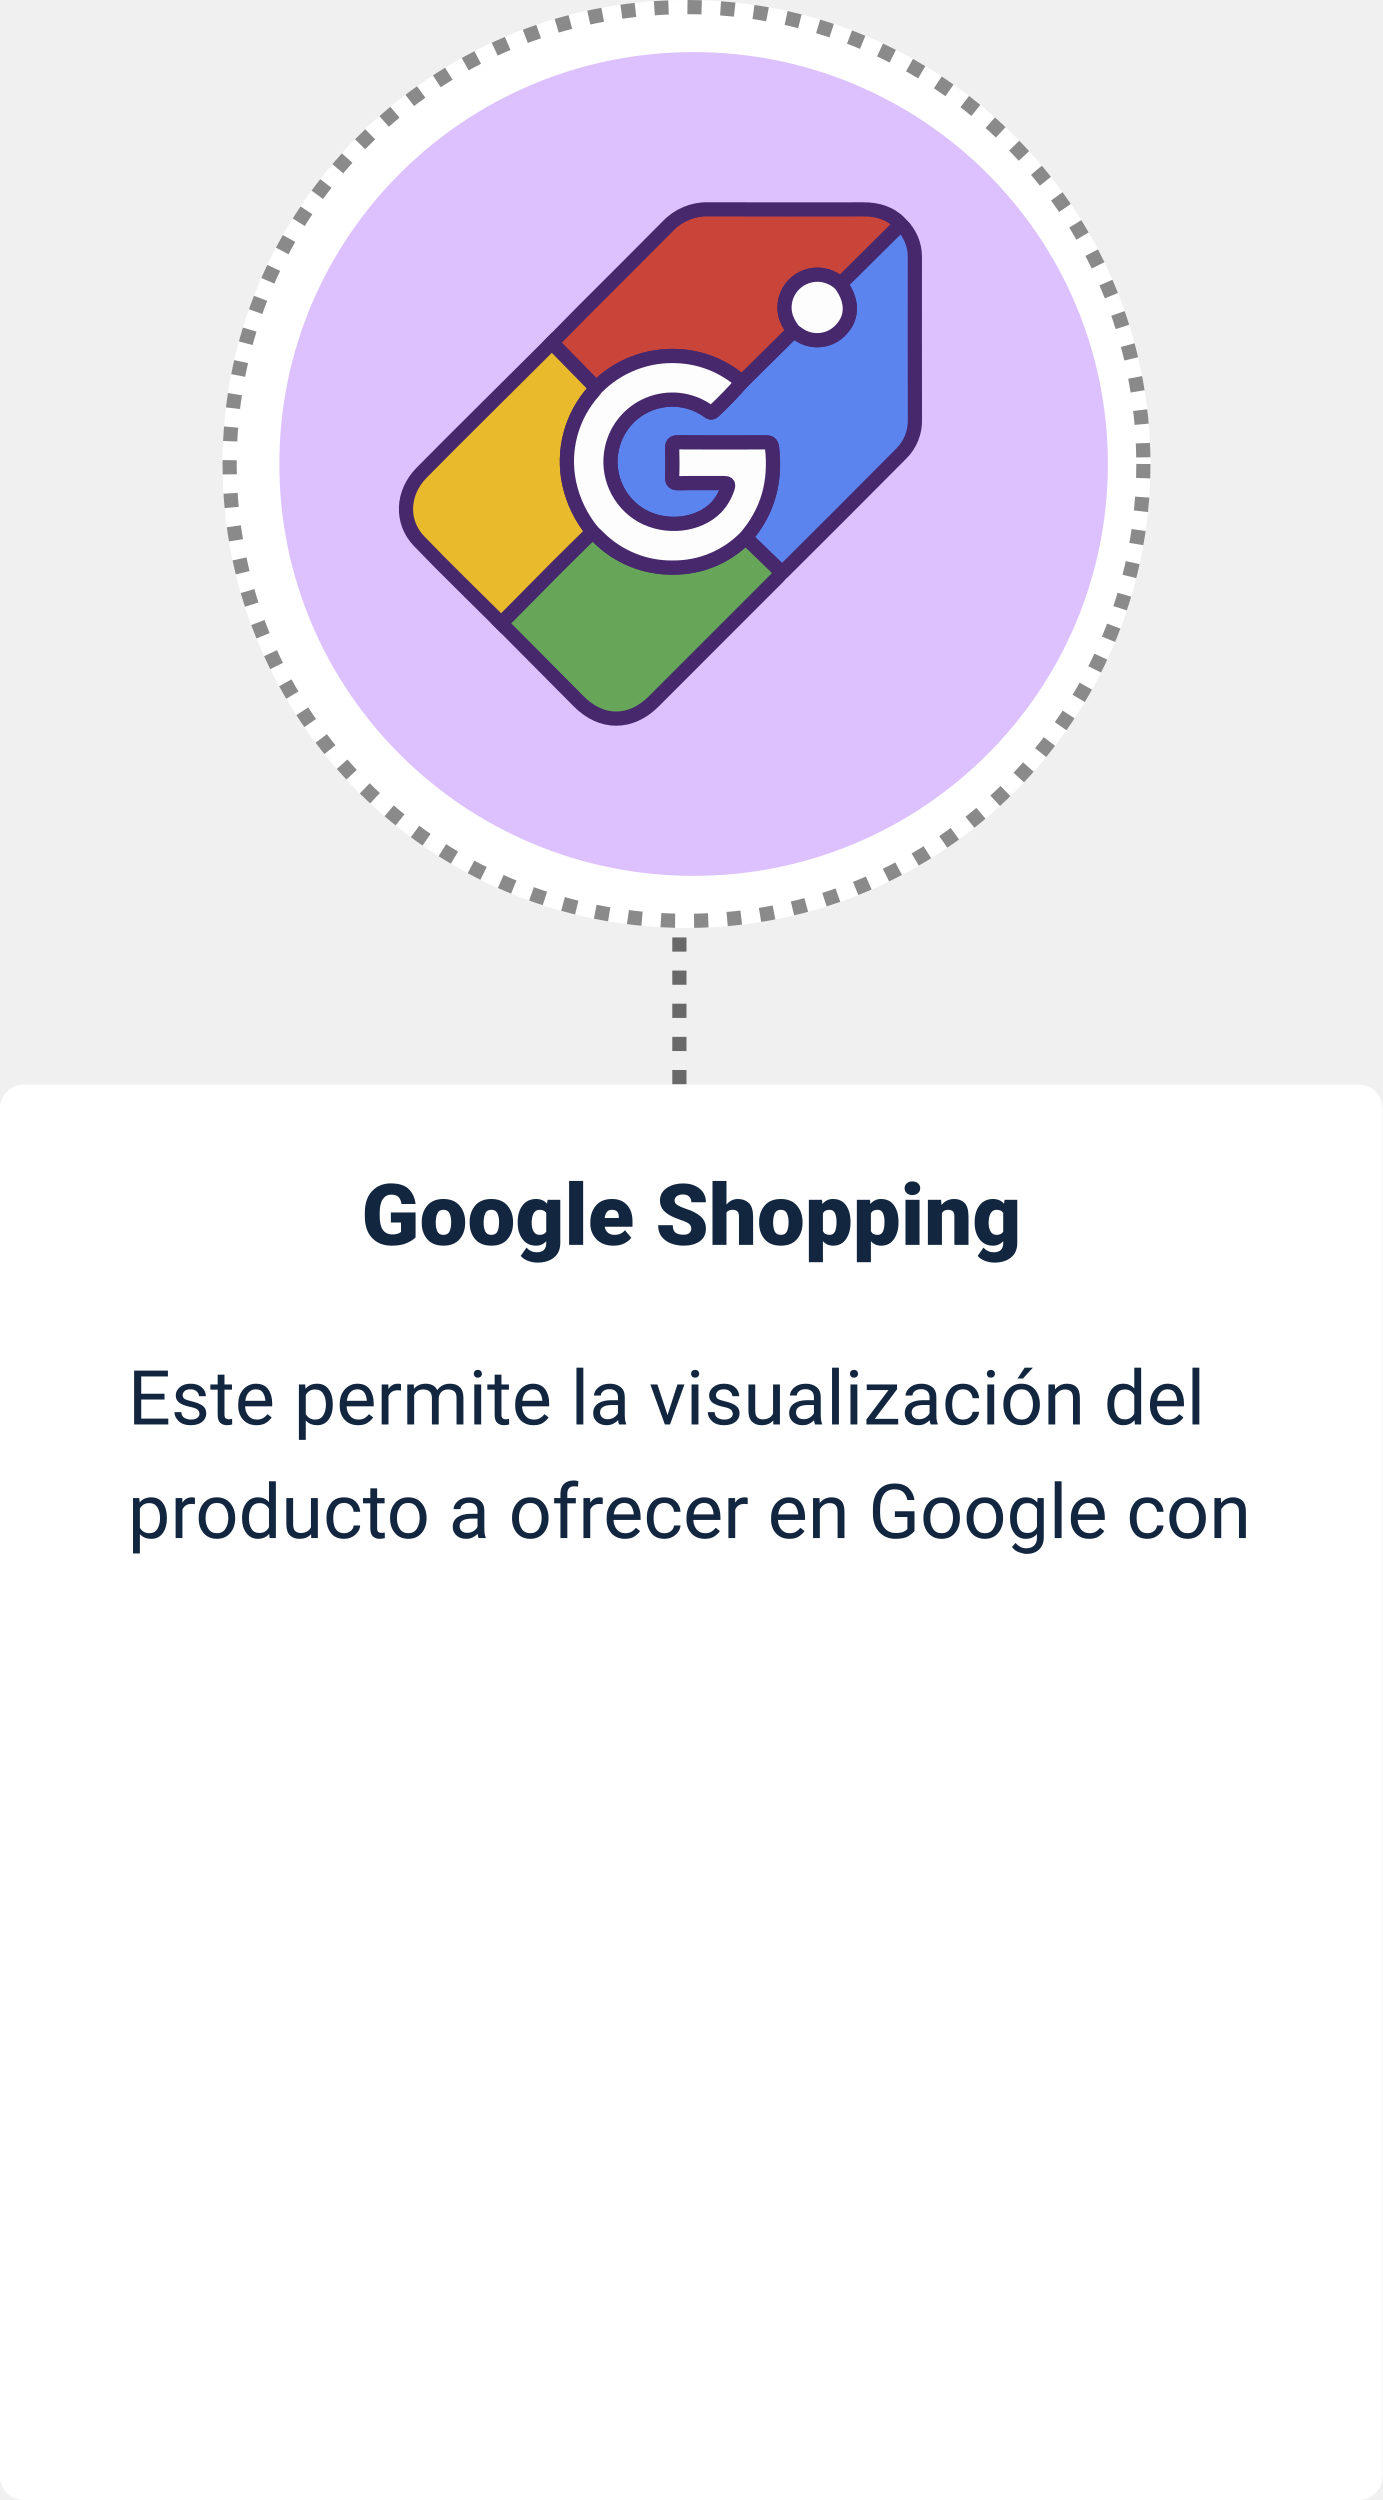
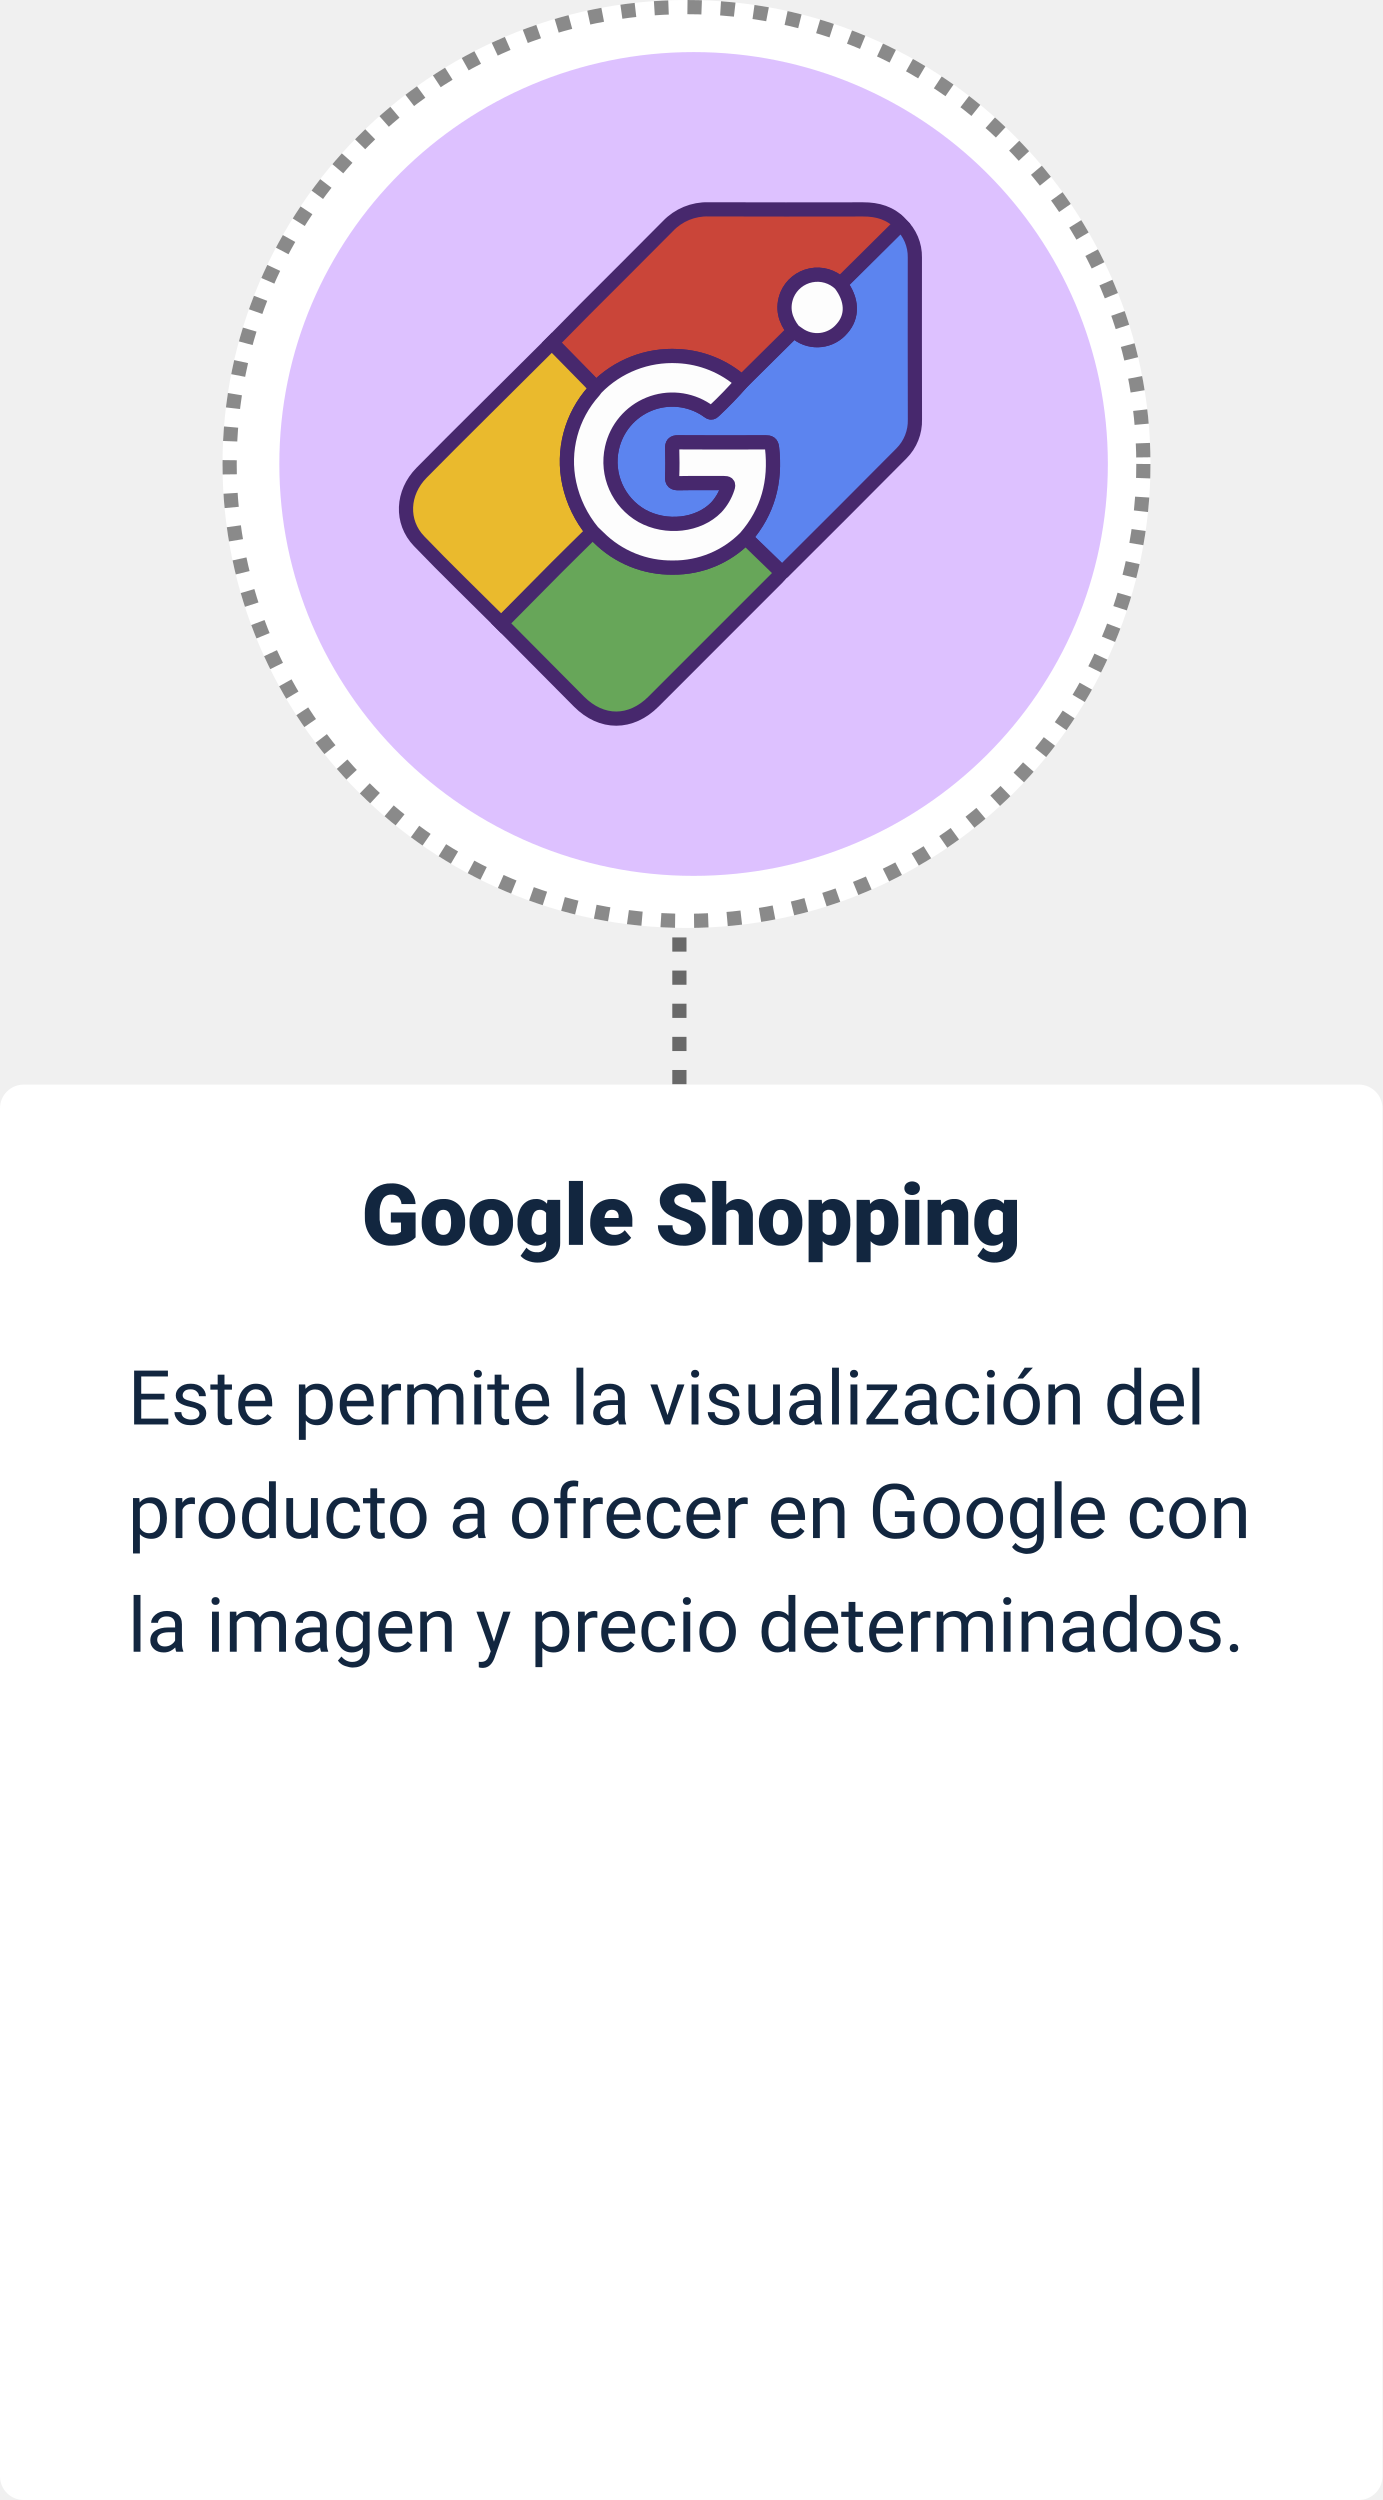
<svg xmlns="http://www.w3.org/2000/svg" width="292" height="528.043" viewBox="0 0 292 528.043">
-   <g id="Grupo_68159" data-name="Grupo 68159" transform="translate(-342 -6794.785)">
+   <g id="Grupo_68156" data-name="Grupo 68156" transform="translate(-342 -6794.785)">
    <g id="Elipse_4704" data-name="Elipse 4704" transform="translate(389 6794.785)" fill="#fff" stroke="#8a8a8a" stroke-width="3" stroke-dasharray="3 4">
      <circle cx="98" cy="98" r="98" stroke="none" />
      <circle cx="98" cy="98" r="96.5" fill="none" />
    </g>
    <ellipse id="Elipse_4705" data-name="Elipse 4705" cx="87.5" cy="87" rx="87.5" ry="87" transform="translate(401 6805.785)" fill="#bb83ff" opacity="0.5" />
    <rect id="Rectángulo_6400" data-name="Rectángulo 6400" width="292" height="298.957" rx="5" transform="translate(342 7023.871)" fill="#fff" />
-     <text id="Google_Shopping_" data-name="Google Shopping " transform="translate(391 7038.721)" fill="#12263f" font-size="18" font-family="Roboto-Black, Roboto" font-weight="800">
-       <tspan x="27.338" y="19">Google Shopping</tspan>
-     </text>
+     <path id="Trazado_113697" data-name="Trazado 113697" d="M38.781,17.418A4.96,4.96,0,0,1,36.7,18.692a8.984,8.984,0,0,1-3.006.483,5.36,5.36,0,0,1-4.017-1.538,6.226,6.226,0,0,1-1.608-4.28l-.009-1.107a7.637,7.637,0,0,1,.668-3.3,4.96,4.96,0,0,1,1.912-2.171,5.407,5.407,0,0,1,2.878-.76A5.669,5.669,0,0,1,37.23,7.113a4.637,4.637,0,0,1,1.542,3.265H35.8a2.426,2.426,0,0,0-.686-1.529,2.212,2.212,0,0,0-1.494-.457,2.013,2.013,0,0,0-1.793.984,5.256,5.256,0,0,0-.642,2.813v.773a5.145,5.145,0,0,0,.655,2.878A2.316,2.316,0,0,0,33.9,16.8a2.592,2.592,0,0,0,1.793-.536V14.28H33.552V12.162h5.229Zm1.283-3.261a5.613,5.613,0,0,1,.554-2.536,3.96,3.96,0,0,1,1.591-1.709,4.791,4.791,0,0,1,2.435-.6,4.373,4.373,0,0,1,3.366,1.323,5.076,5.076,0,0,1,1.23,3.6v.105a4.925,4.925,0,0,1-1.235,3.529,4.384,4.384,0,0,1-3.344,1.305A4.434,4.434,0,0,1,41.4,17.958a4.761,4.761,0,0,1-1.327-3.3Zm2.962.185a3.538,3.538,0,0,0,.413,1.934,1.376,1.376,0,0,0,1.222.615q1.582,0,1.617-2.435v-.3q0-2.558-1.635-2.558-1.485,0-1.608,2.206Zm7.146-.185a5.613,5.613,0,0,1,.554-2.536,3.96,3.96,0,0,1,1.591-1.709,4.791,4.791,0,0,1,2.435-.6,4.373,4.373,0,0,1,3.366,1.323,5.076,5.076,0,0,1,1.23,3.6v.105a4.925,4.925,0,0,1-1.235,3.529,4.384,4.384,0,0,1-3.344,1.305,4.434,4.434,0,0,1-3.261-1.217,4.761,4.761,0,0,1-1.327-3.3Zm2.962.185a3.538,3.538,0,0,0,.413,1.934,1.376,1.376,0,0,0,1.222.615q1.582,0,1.617-2.435v-.3q0-2.558-1.635-2.558-1.485,0-1.608,2.206Zm7.172-.167a6.421,6.421,0,0,1,.475-2.549,3.821,3.821,0,0,1,1.362-1.709,3.591,3.591,0,0,1,2.065-.6,2.855,2.855,0,0,1,2.32,1l.105-.826h2.689V18.64a4.009,4.009,0,0,1-.584,2.184,3.75,3.75,0,0,1-1.692,1.424,6.219,6.219,0,0,1-2.566.5,5.365,5.365,0,0,1-2.026-.4,3.657,3.657,0,0,1-1.5-1.028L62.2,19.58a2.716,2.716,0,0,0,2.18.976,1.764,1.764,0,0,0,1.969-2.021v-.3a2.781,2.781,0,0,1-2.153.94,3.437,3.437,0,0,1-2.812-1.332,5.517,5.517,0,0,1-1.072-3.564Zm2.971.185a3.383,3.383,0,0,0,.439,1.85,1.387,1.387,0,0,0,1.23.681,1.573,1.573,0,0,0,1.4-.642v-4a1.534,1.534,0,0,0-1.38-.65,1.4,1.4,0,0,0-1.239.708A3.858,3.858,0,0,0,63.276,14.359ZM74.131,19H71.16V5.5h2.971Zm6.425.176a4.889,4.889,0,0,1-3.542-1.305,4.507,4.507,0,0,1-1.354-3.4v-.246a5.84,5.84,0,0,1,.541-2.575,3.955,3.955,0,0,1,1.578-1.727,4.763,4.763,0,0,1,2.461-.611A4.117,4.117,0,0,1,83.4,10.558a4.887,4.887,0,0,1,1.16,3.467v1.151H78.675a2.135,2.135,0,0,0,.694,1.257,2.066,2.066,0,0,0,1.389.457,2.662,2.662,0,0,0,2.2-.984l1.354,1.6a3.784,3.784,0,0,1-1.569,1.217A5.3,5.3,0,0,1,80.556,19.176ZM80.222,11.6q-1.3,0-1.547,1.723h2.988v-.229a1.467,1.467,0,0,0-.36-1.1A1.434,1.434,0,0,0,80.222,11.6Zm16.752,4a1.268,1.268,0,0,0-.479-1.055,5.954,5.954,0,0,0-1.683-.782,16.147,16.147,0,0,1-1.969-.782q-2.487-1.222-2.487-3.357a3.011,3.011,0,0,1,.62-1.876A4.008,4.008,0,0,1,92.729,6.48a6.823,6.823,0,0,1,2.549-.453,5.969,5.969,0,0,1,2.474.492,3.917,3.917,0,0,1,1.7,1.4A3.661,3.661,0,0,1,100.059,10H96.982A1.547,1.547,0,0,0,96.5,8.787a1.867,1.867,0,0,0-1.3-.431,2.106,2.106,0,0,0-1.305.365,1.074,1.074,0,0,0,.048,1.819,6.65,6.65,0,0,0,1.854.826,11.36,11.36,0,0,1,2.18.918,3.663,3.663,0,0,1,2.074,3.3,3.125,3.125,0,0,1-1.266,2.637,5.629,5.629,0,0,1-3.472.958,6.888,6.888,0,0,1-2.817-.558,4.247,4.247,0,0,1-1.9-1.529,3.985,3.985,0,0,1-.637-2.237h3.094a1.963,1.963,0,0,0,.532,1.516,2.513,2.513,0,0,0,1.727.488,1.985,1.985,0,0,0,1.208-.33A1.088,1.088,0,0,0,96.974,15.6ZM104.4,10.51a3.251,3.251,0,0,1,4.8-.264A4.186,4.186,0,0,1,110.017,13v6h-2.971V13.067a1.674,1.674,0,0,0-.308-1.112,1.322,1.322,0,0,0-1.046-.356,1.424,1.424,0,0,0-1.292.58V19h-2.962V5.5H104.4Zm6.891,3.647a5.613,5.613,0,0,1,.554-2.536,3.96,3.96,0,0,1,1.591-1.709,4.791,4.791,0,0,1,2.435-.6,4.373,4.373,0,0,1,3.366,1.323,5.076,5.076,0,0,1,1.23,3.6v.105a4.925,4.925,0,0,1-1.235,3.529,4.384,4.384,0,0,1-3.344,1.305,4.434,4.434,0,0,1-3.261-1.217,4.761,4.761,0,0,1-1.327-3.3Zm2.962.185a3.538,3.538,0,0,0,.413,1.934,1.376,1.376,0,0,0,1.222.615q1.582,0,1.617-2.435v-.3q0-2.558-1.635-2.558-1.485,0-1.608,2.206Zm16.348-.026a5.735,5.735,0,0,1-1,3.538,3.2,3.2,0,0,1-2.694,1.323,2.742,2.742,0,0,1-2.153-.958v4.438h-2.962V9.49h2.769l.088.879a2.742,2.742,0,0,1,2.241-1.055,3.224,3.224,0,0,1,2.733,1.3,5.805,5.805,0,0,1,.976,3.564Zm-2.962-.185q0-2.531-1.477-2.531a1.394,1.394,0,0,0-1.406.756V16.1a1.439,1.439,0,0,0,1.424.791q1.415,0,1.459-2.443Zm13.1.185a5.735,5.735,0,0,1-1,3.538,3.2,3.2,0,0,1-2.694,1.323,2.742,2.742,0,0,1-2.153-.958v4.438h-2.962V9.49H134.7l.088.879a2.742,2.742,0,0,1,2.241-1.055,3.224,3.224,0,0,1,2.733,1.3,5.805,5.805,0,0,1,.976,3.564Zm-2.962-.185q0-2.531-1.477-2.531a1.394,1.394,0,0,0-1.406.756V16.1a1.439,1.439,0,0,0,1.424.791q1.415,0,1.459-2.443ZM145.164,19h-2.971V9.49h2.971ZM142.018,7.038A1.322,1.322,0,0,1,142.475,6a1.943,1.943,0,0,1,2.373,0,1.322,1.322,0,0,1,.457,1.037,1.322,1.322,0,0,1-.457,1.037,1.943,1.943,0,0,1-2.373,0A1.322,1.322,0,0,1,142.018,7.038Zm7.69,2.452.1,1.116a3.225,3.225,0,0,1,2.716-1.292,2.713,2.713,0,0,1,2.219.888,4.226,4.226,0,0,1,.76,2.672V19h-2.971V13a1.6,1.6,0,0,0-.29-1.059,1.342,1.342,0,0,0-1.055-.338,1.413,1.413,0,0,0-1.292.686V19h-2.962V9.49Zm7.084,4.685a6.421,6.421,0,0,1,.475-2.549,3.821,3.821,0,0,1,1.362-1.709,3.591,3.591,0,0,1,2.065-.6,2.855,2.855,0,0,1,2.32,1l.105-.826h2.689V18.64a4.009,4.009,0,0,1-.584,2.184,3.75,3.75,0,0,1-1.692,1.424,6.219,6.219,0,0,1-2.566.5,5.365,5.365,0,0,1-2.026-.4,3.657,3.657,0,0,1-1.5-1.028l1.239-1.74a2.716,2.716,0,0,0,2.18.976,1.764,1.764,0,0,0,1.969-2.021v-.3a2.781,2.781,0,0,1-2.153.94,3.437,3.437,0,0,1-2.812-1.332,5.517,5.517,0,0,1-1.072-3.564Zm2.971.185a3.383,3.383,0,0,0,.439,1.85,1.387,1.387,0,0,0,1.23.681,1.573,1.573,0,0,0,1.4-.642v-4a1.534,1.534,0,0,0-1.38-.65,1.4,1.4,0,0,0-1.239.708A3.858,3.858,0,0,0,159.763,14.359Z" transform="translate(391 7038.721)" fill="#12263f" />
    <line id="Línea_277" data-name="Línea 277" y1="33" transform="translate(485.5 6990.785)" fill="none" stroke="#707070" stroke-width="3" stroke-dasharray="3 4" style="mix-blend-mode: multiply;isolation: isolate" />
    <text id="Este_permite_la_visualización_del_producto_a_ofrecer_en_Google_con_la_imagen_y_precio_determinados._" data-name="Este permite la visualización del producto a ofrecer en Google con la imagen y precio determinados. " transform="translate(369 7078.656)" fill="#12263f" font-size="16" font-family="Roboto-Regular, Roboto">
      <tspan x="0" y="17">Este permite la visualización del </tspan>
      <tspan x="0" y="41">producto a ofrecer en Google con </tspan>
+       <tspan x="0" y="65">la imagen y precio determinados. </tspan>
    </text>
    <g id="Grupo_62619" data-name="Grupo 62619" transform="translate(-494.054 6488.408)">
      <path id="Trazado_110091" data-name="Trazado 110091" d="M1034.062,354.268a9.433,9.433,0,0,1,2.988,7.079c-.005,11.393-.022,22.786.013,34.178a9.767,9.767,0,0,1-2.84,7.171q-12.462,12.567-25.02,25.04a1.289,1.289,0,0,1-.256.159l-7.663-7.421c4.765-5.47,6.422-11.845,5.6-18.974-.112-.96-.525-1.133-1.372-1.13-6.155.026-12.309.038-18.464-.009-1.051-.008-1.285.375-1.258,1.327.058,1.983.077,3.97-.006,5.95-.046,1.089.323,1.377,1.377,1.355,3.152-.064,6.307,0,9.46-.035.875-.008,1.206.147.855,1.115a10.945,10.945,0,0,1-2.376,4.036c-3.753,3.847-10.586,4.62-15.713,1.779a13.175,13.175,0,0,1-6.311-14.311,13.041,13.041,0,0,1,19.943-8.067c.487.314.943.932,1.576.266a82.29,82.29,0,0,0,5.92-6.129l10.934-10.829c.291.2.582.408.873.61a6.837,6.837,0,0,0,9.344-1.088c2.322-2.6,2.193-6.108-.349-9.426Z" transform="translate(-7.761 -0.56)" fill="#5c84ef" stroke="#47286d" stroke-width="3" />
      <path id="Trazado_110092" data-name="Trazado 110092" d="M1031.839,353.708l-12.749,12.648a6.969,6.969,0,0,0-11.251,2.268c-1.127,2.834-.431,5.335,1.383,7.635l-10.934,10.828a21.864,21.864,0,0,0-13.519-5.493,22.406,22.406,0,0,0-17.288,6.767c-.447-.483-.882-.977-1.342-1.448q-3.987-4.072-7.986-8.136c2.28-2.315,4.549-4.642,6.844-6.942,5.889-5.9,11.813-11.77,17.672-17.7a11.413,11.413,0,0,1,8.586-3.542c10.879.046,21.759.025,32.638.011C1026.96,350.6,1029.7,351.362,1031.839,353.708Z" transform="translate(-5.538)" fill="#ca4539" stroke="#47286d" stroke-width="3" />
      <path id="Trazado_110093" data-name="Trazado 110093" d="M952.615,383.845q3.994,4.067,7.985,8.136c.46.47.9.965,1.341,1.448-.149.2-.283.42-.448.61a22.184,22.184,0,0,0-5.2,19.572,24.014,24.014,0,0,0,4.946,10.172c-2.555,2.523-5.128,5.032-7.664,7.574q-5.841,5.856-11.644,11.751c-5.8-5.777-11.694-11.459-17.36-17.363-3.928-4.093-3.6-10.236.51-14.428,4.129-4.213,8.328-8.358,12.505-12.523Q945.094,391.312,952.615,383.845Z" transform="translate(0 -5.067)" fill="#eaba2d" stroke="#47286d" stroke-width="3" />
      <path id="Trazado_110094" data-name="Trazado 110094" d="M945.55,450.287q5.821-5.878,11.644-11.751c2.536-2.543,5.109-5.051,7.664-7.574.4.383.808.762,1.2,1.15a21.794,21.794,0,0,0,15.768,6.391,21.2,21.2,0,0,0,15.309-6.345l7.664,7.421c-.332.378-.642.777-1,1.132q-13.039,13.05-26.085,26.091c-4.8,4.8-10.968,4.81-15.74.022Q953.753,458.569,945.55,450.287Z" transform="translate(-3.618 -12.246)" fill="#67a659" stroke="#47286d" stroke-width="3" />
      <path id="Trazado_110095" data-name="Trazado 110095" d="M999.637,425.481a21.2,21.2,0,0,1-15.309,6.344,21.794,21.794,0,0,1-15.768-6.391c-.4-.388-.8-.767-1.2-1.15a24.014,24.014,0,0,1-4.946-10.172,22.184,22.184,0,0,1,5.2-19.572c.164-.19.3-.406.448-.61a22.41,22.41,0,0,1,17.289-6.767,21.864,21.864,0,0,1,13.519,5.493,82.284,82.284,0,0,1-5.92,6.129c-.633.666-1.089.047-1.576-.266a13.041,13.041,0,0,0-19.943,8.067,13.175,13.175,0,0,0,6.311,14.311c5.127,2.84,11.96,2.067,15.713-1.779a10.942,10.942,0,0,0,2.376-4.036c.351-.968.019-1.123-.855-1.115-3.153.031-6.308-.029-9.46.035-1.054.021-1.422-.266-1.377-1.355.083-1.98.064-3.968.006-5.95-.027-.953.207-1.336,1.258-1.327,6.155.047,12.309.035,18.464.008.847,0,1.26.169,1.372,1.13C1006.059,413.636,1004.4,420.011,999.637,425.481Z" transform="translate(-6.115 -5.568)" fill="#fdfdfd" stroke="#47286d" stroke-width="3" />
      <path id="Trazado_110096" data-name="Trazado 110096" d="M1018.055,378.743c-1.815-2.3-2.511-4.8-1.383-7.635a6.968,6.968,0,0,1,11.251-2.268c2.541,3.318,2.671,6.824.348,9.426a6.837,6.837,0,0,1-9.344,1.088Q1018.491,379.049,1018.055,378.743Z" transform="translate(-14.372 -2.484)" fill="#fdfdfd" stroke="#47286d" stroke-width="3" />
    </g>
  </g>
</svg>
